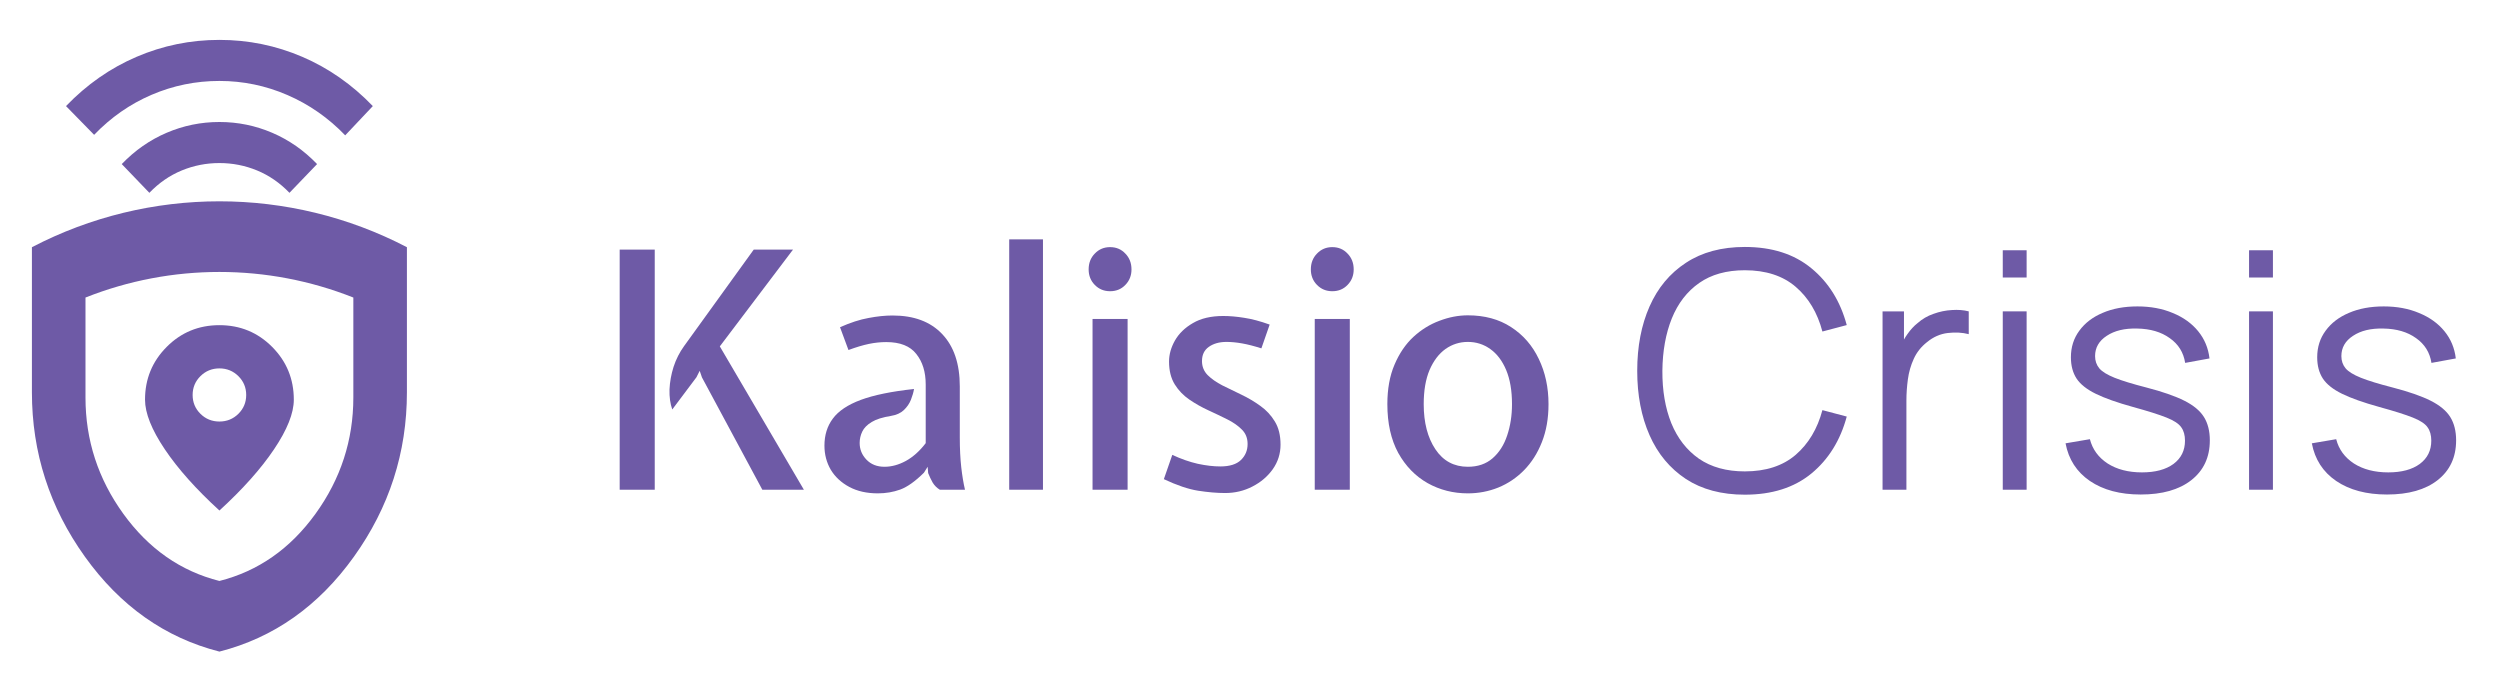
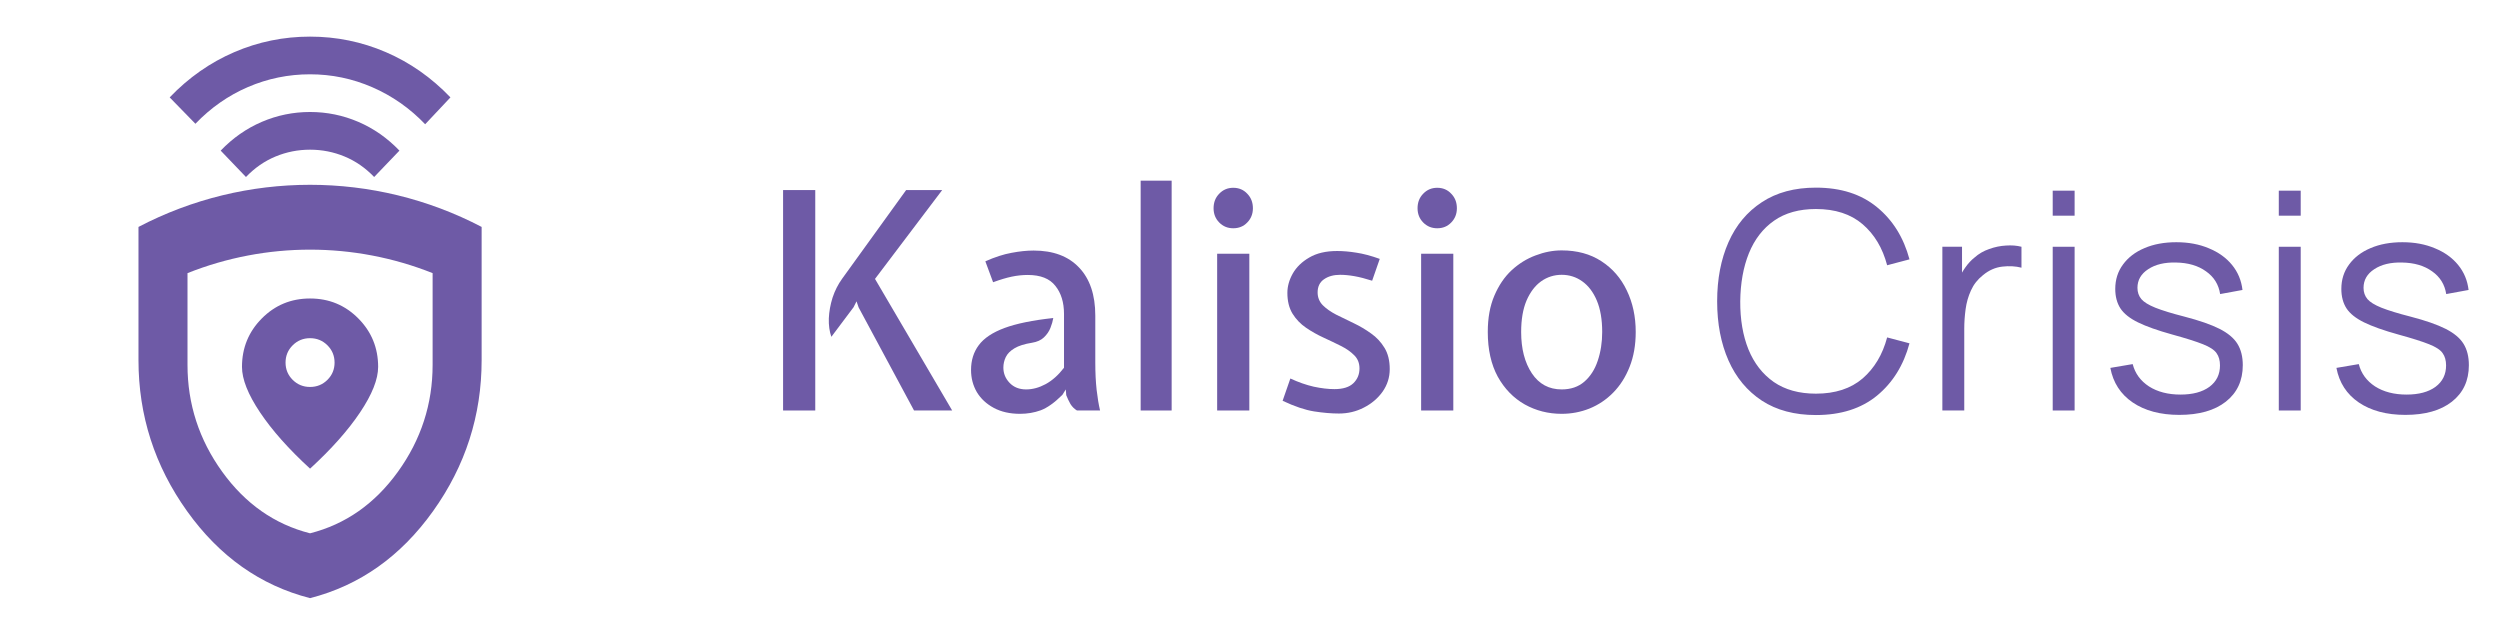
- <svg xmlns="http://www.w3.org/2000/svg" width="1880" height="520" viewBox="0 0 1880 520" fill="none">
-   <path fill-rule="evenodd" clip-rule="evenodd" d="M165 244.523C180.62 244.523 193.849 249.99 204.689 260.901C215.528 271.812 220.95 285.028 220.95 300.55C220.949 310.672 216.004 323.105 206.099 337.838C196.19 352.574 182.485 367.939 165 383.912C147.516 367.94 133.816 352.573 123.908 337.838C114.003 323.105 109.058 310.672 109.057 300.55C109.057 285.027 114.477 271.812 125.317 260.901C136.158 249.991 149.381 244.523 165 244.523ZM165 277.033C159.405 277.033 154.642 278.983 150.726 282.868C146.813 286.751 144.858 291.47 144.857 297.016C144.858 302.564 146.81 307.293 150.726 311.177C154.642 315.061 159.405 316.992 165 316.992C170.595 316.992 175.358 315.061 179.274 311.177C183.19 307.293 185.142 302.564 185.143 297.016C185.142 291.47 183.187 286.751 179.274 282.868C175.358 278.983 170.595 277.033 165 277.033Z" fill="#6E5AA6" />
-   <path fill-rule="evenodd" clip-rule="evenodd" d="M24 185.896C112.217 139.886 217.783 139.886 306 185.896V295.019C306 340.335 292.705 381.554 266.121 418.672C239.537 455.789 205.83 479.565 165 490C124.17 479.565 90.463 455.789 63.879 418.672C37.295 381.554 24 340.335 24 295.019V185.896ZM265.714 223.749C201.061 198.095 128.939 198.095 64.286 223.749V298.948C64.287 331.006 73.788 360.17 92.775 386.428C111.763 412.682 135.838 429.503 165 436.885C194.162 429.503 218.237 412.682 237.225 386.428C256.212 360.17 265.713 331.006 265.714 298.948V223.749Z" fill="#6E5AA6" />
-   <path d="M1312.11 185.713C1332.53 185.713 1349.21 191.053 1362.15 201.733C1375.09 212.331 1383.95 226.572 1388.75 244.455L1370.45 249.299C1366.71 235.141 1359.99 223.922 1350.31 215.643C1340.63 207.363 1327.89 203.224 1312.11 203.224C1298.36 203.224 1286.93 206.411 1277.82 212.786C1268.7 219.161 1261.83 228.062 1257.19 239.487C1252.63 250.83 1250.27 263.954 1250.11 278.856C1250.03 293.759 1252.27 306.883 1256.82 318.226C1261.46 329.568 1268.38 338.469 1277.57 344.927C1286.85 351.302 1298.36 354.489 1312.11 354.489C1327.89 354.489 1340.63 350.35 1350.31 342.07C1359.99 333.708 1366.71 322.489 1370.45 308.414L1388.75 313.258C1383.95 331.141 1375.09 345.423 1362.15 356.104C1349.21 366.701 1332.53 372 1312.11 372C1294.62 372 1279.85 368.067 1267.81 360.202C1255.77 352.254 1246.65 341.283 1240.47 327.291C1234.29 313.299 1231.19 297.154 1231.19 278.856C1231.19 260.559 1234.29 244.414 1240.47 230.422C1246.65 216.43 1255.77 205.5 1267.81 197.635C1279.85 189.687 1294.62 185.713 1312.11 185.713Z" fill="#6E5AA6" />
-   <path d="M1607.36 230.422C1617.28 230.422 1626.15 232.078 1633.96 235.39C1641.85 238.619 1648.2 243.172 1653 249.051C1657.8 254.929 1660.65 261.76 1661.54 269.542L1643.24 272.896C1642.02 265.03 1638.15 258.82 1631.64 254.267C1625.21 249.63 1617.04 247.229 1607.11 247.063C1597.75 246.815 1590.15 248.636 1584.29 252.527C1578.43 256.336 1575.5 261.429 1575.5 267.804C1575.5 271.364 1576.56 274.428 1578.67 276.994C1580.79 279.478 1584.61 281.837 1590.15 284.072C1595.76 286.308 1603.73 288.75 1614.07 291.399C1626.19 294.546 1635.71 297.858 1642.63 301.335C1649.54 304.812 1654.46 308.911 1657.39 313.63C1660.32 318.349 1661.79 324.187 1661.79 331.142C1661.79 343.809 1657.15 353.785 1647.87 361.071C1638.68 368.274 1625.99 371.876 1609.8 371.876C1594.34 371.876 1581.6 368.481 1571.6 361.692C1561.67 354.903 1555.57 345.465 1553.29 333.377L1571.6 330.272C1573.55 337.889 1577.98 343.974 1584.9 348.527C1591.9 352.998 1600.52 355.234 1610.77 355.234C1620.78 355.234 1628.67 353.123 1634.45 348.9C1640.23 344.595 1643.11 338.758 1643.11 331.39C1643.11 327.25 1642.18 323.897 1640.31 321.33C1638.52 318.681 1634.81 316.237 1629.2 314.002C1623.59 311.767 1615.21 309.118 1604.06 306.055C1592.1 302.743 1582.74 299.431 1575.99 296.119C1569.24 292.807 1564.44 288.999 1561.59 284.693C1558.74 280.305 1557.32 274.965 1557.32 268.673C1557.32 261.056 1559.43 254.391 1563.66 248.679C1567.89 242.883 1573.75 238.411 1581.24 235.265C1588.72 232.036 1597.43 230.422 1607.36 230.422Z" fill="#6E5AA6" />
-   <path d="M1792.57 230.422C1802.49 230.422 1811.36 232.078 1819.17 235.39C1827.07 238.619 1833.41 243.172 1838.21 249.051C1843.01 254.929 1845.86 261.76 1846.76 269.542L1828.45 272.896C1827.23 265.03 1823.36 258.82 1816.86 254.267C1810.43 249.63 1802.25 247.229 1792.32 247.063C1782.97 246.815 1775.36 248.636 1769.5 252.527C1763.64 256.336 1760.71 261.429 1760.71 267.804C1760.71 271.364 1761.77 274.428 1763.89 276.994C1766 279.478 1769.83 281.837 1775.36 284.072C1780.97 286.308 1788.95 288.75 1799.28 291.399C1811.4 294.546 1820.92 297.858 1827.84 301.335C1834.76 304.812 1839.68 308.911 1842.61 313.63C1845.54 318.349 1847 324.187 1847 331.142C1847 343.809 1842.36 353.785 1833.09 361.071C1823.89 368.274 1811.2 371.876 1795.01 371.876C1779.55 371.876 1766.82 368.481 1756.81 361.692C1746.88 354.903 1740.78 345.465 1738.5 333.377L1756.81 330.272C1758.76 337.889 1763.2 343.974 1770.11 348.527C1777.11 352.998 1785.73 355.234 1795.99 355.234C1805.99 355.234 1813.89 353.123 1819.66 348.9C1825.44 344.595 1828.33 338.758 1828.33 331.39C1828.33 327.25 1827.39 323.897 1825.52 321.33C1823.73 318.681 1820.03 316.237 1814.42 314.002C1808.8 311.767 1800.42 309.118 1789.27 306.055C1777.31 302.743 1767.96 299.431 1761.2 296.119C1754.45 292.807 1749.65 288.998 1746.8 284.693C1743.95 280.305 1742.53 274.965 1742.53 268.673C1742.53 261.056 1744.65 254.391 1748.88 248.679C1753.11 242.883 1758.96 238.411 1766.45 235.265C1773.94 232.036 1782.64 230.422 1792.57 230.422Z" fill="#6E5AA6" />
-   <path d="M671.237 237.252C687.266 237.252 699.675 241.889 708.462 251.162C717.33 260.435 721.765 273.559 721.765 290.531V328.905C721.765 337.35 722.131 344.843 722.863 351.384C723.596 357.842 724.532 363.472 725.671 368.274H706.754C704.557 366.95 702.767 365.17 701.384 362.935C700.082 360.616 698.942 358.215 697.966 355.731L697.6 351.012L694.793 355.482C688.284 361.94 682.344 366.163 676.975 368.15C671.686 370.055 666.071 371.006 660.132 371.006C651.833 371.006 644.672 369.392 638.651 366.163C632.631 362.934 627.994 358.629 624.739 353.248C621.566 347.784 619.979 341.739 619.979 335.115C619.979 327.167 622.094 320.378 626.325 314.748C630.556 309.035 637.554 304.358 647.317 300.715C657.162 297.072 670.506 294.339 687.348 292.518C686.941 295.001 686.168 297.692 685.029 300.59C683.89 303.488 682.1 306.096 679.659 308.414C677.3 310.649 674.085 312.098 670.018 312.761C663.753 313.754 658.911 315.286 655.494 317.355C652.077 319.425 649.717 321.827 648.415 324.56C647.113 327.292 646.463 330.149 646.463 333.129C646.463 337.931 648.172 342.112 651.589 345.672C655.006 349.232 659.522 351.012 665.136 351.012C670.424 351.012 675.754 349.563 681.124 346.665C686.575 343.684 691.579 339.213 696.136 333.252V289.164C696.136 279.726 693.776 272.068 689.057 266.189C684.419 260.228 676.893 257.247 666.479 257.247C662.166 257.247 657.813 257.703 653.419 258.613C649.026 259.524 643.9 261.055 638.042 263.208L631.695 246.07C639.506 242.593 646.667 240.274 653.176 239.115C659.684 237.873 665.705 237.252 671.237 237.252Z" fill="#6E5AA6" />
-   <path fill-rule="evenodd" clip-rule="evenodd" d="M1103.82 237.128C1116.43 237.128 1127.26 240.067 1136.29 245.945C1145.4 251.824 1152.36 259.814 1157.16 269.915C1162.04 280.016 1164.48 291.359 1164.48 303.943C1164.48 314.624 1162.81 324.145 1159.48 332.507C1156.22 340.786 1151.75 347.825 1146.05 353.62C1140.44 359.333 1133.97 363.68 1126.65 366.66C1119.4 369.558 1111.8 371.006 1103.82 371.006C1092.84 371.006 1082.75 368.44 1073.56 363.307C1064.36 358.091 1057 350.515 1051.47 340.58C1046.02 330.562 1043.29 318.35 1043.29 303.943C1043.29 292.518 1045.08 282.623 1048.66 274.261C1052.24 265.816 1056.96 258.862 1062.82 253.397C1068.76 247.933 1075.31 243.876 1082.47 241.227C1089.63 238.494 1096.74 237.128 1103.82 237.128ZM1103.82 257.123C1097.64 257.123 1092.03 258.903 1086.98 262.463C1082.02 266.023 1078.03 271.282 1075.02 278.236C1072.09 285.191 1070.63 293.76 1070.63 303.943C1070.63 317.77 1073.56 329.072 1079.41 337.848C1085.27 346.624 1093.41 351.012 1103.82 351.012C1111.31 351.012 1117.49 348.901 1122.37 344.679C1127.34 340.373 1131 334.659 1133.36 327.539C1135.8 320.336 1137.02 312.471 1137.02 303.943C1137.02 293.76 1135.55 285.191 1132.63 278.236C1129.7 271.282 1125.71 266.023 1120.67 262.463C1115.7 258.903 1110.09 257.123 1103.82 257.123Z" fill="#6E5AA6" />
-   <path d="M919.884 237.625C924.765 237.625 930.014 238.081 935.628 238.991C941.242 239.819 947.629 241.516 954.789 244.083L948.564 261.966C943.113 260.227 938.272 258.985 934.041 258.24C929.81 257.495 925.905 257.123 922.325 257.123C916.955 257.123 912.521 258.365 909.022 260.849C905.605 263.25 903.896 266.81 903.896 271.529C903.897 275.669 905.32 279.187 908.168 282.085C911.016 284.9 914.677 287.467 919.151 289.785C923.626 292.021 928.387 294.338 933.432 296.739C938.476 299.14 943.236 301.957 947.711 305.186C952.186 308.332 955.848 312.264 958.695 316.983C961.543 321.62 962.966 327.416 962.966 334.37C962.966 341.159 961.014 347.328 957.108 352.875C953.203 358.339 948.077 362.686 941.73 365.915C935.466 369.144 928.671 370.758 921.349 370.758C915.165 370.758 908.372 370.179 900.968 369.02C893.645 367.86 885.061 364.963 875.216 360.326L881.562 342.07C888.152 345.134 894.54 347.369 900.724 348.776C906.907 350.101 912.562 350.764 917.688 350.764C924.684 350.764 929.852 349.15 933.188 345.921C936.523 342.692 938.19 338.675 938.19 333.873C938.19 329.485 936.767 325.883 933.919 323.068C931.071 320.171 927.41 317.604 922.936 315.369C918.461 313.134 913.701 310.857 908.656 308.539C903.612 306.221 898.852 303.529 894.377 300.466C889.902 297.402 886.24 293.594 883.393 289.04C880.545 284.404 879.121 278.69 879.121 271.901C879.121 266.603 880.586 261.345 883.515 256.129C886.525 250.83 891.041 246.443 897.062 242.966C903.082 239.406 910.69 237.625 919.884 237.625Z" fill="#6E5AA6" />
-   <path d="M492.362 368.274H466V187.699H492.362V368.274Z" fill="#6E5AA6" />
-   <path d="M541.302 260.477L604.521 368.274H573.278L527.877 283.824L526.169 278.856L523.728 283.7L505.542 307.917C503.996 303.529 503.305 298.52 503.468 292.891C503.712 287.261 504.729 281.589 506.519 275.876C508.39 270.163 511.035 264.947 514.452 260.228L566.81 187.699H596.345L541.302 260.477Z" fill="#6E5AA6" />
-   <path d="M784.312 368.274H758.927V180H784.312V368.274Z" fill="#6E5AA6" />
-   <path d="M847.952 368.274H821.59V239.86H847.952V368.274Z" fill="#6E5AA6" />
-   <path d="M1015.05 368.274H988.688V239.86H1015.05V368.274Z" fill="#6E5AA6" />
-   <path d="M1467.8 233.153C1472.43 232.822 1476.67 233.154 1480.49 234.147V251.286C1475.69 250.044 1470.44 249.754 1464.75 250.416C1459.05 251.078 1453.8 253.397 1449 257.371C1444.61 260.848 1441.31 265.03 1439.12 269.915C1436.92 274.717 1435.45 279.85 1434.72 285.314C1433.99 290.696 1433.62 296.036 1433.62 301.335V368.274H1415.68V234.147H1431.79V255.326C1432.58 253.929 1433.43 252.582 1434.36 251.286C1436.72 247.892 1439.28 245.118 1442.04 242.966C1445.46 239.903 1449.45 237.583 1454 236.01C1458.56 234.354 1463.16 233.402 1467.8 233.153Z" fill="#6E5AA6" />
-   <path d="M1524.02 368.274H1506.08V234.147H1524.02V368.274Z" fill="#6E5AA6" />
-   <path d="M1709.24 368.274H1691.29V234.147H1709.24V368.274Z" fill="#6E5AA6" />
-   <path d="M834.771 185.837C839.409 185.837 843.233 187.452 846.243 190.681C849.335 193.827 850.881 197.801 850.881 202.603C850.881 207.239 849.335 211.13 846.243 214.276C843.233 217.422 839.409 218.996 834.771 218.996C830.215 218.996 826.391 217.422 823.299 214.276C820.207 211.13 818.661 207.239 818.661 202.603C818.661 197.801 820.207 193.827 823.299 190.681C826.391 187.452 830.215 185.837 834.771 185.837Z" fill="#6E5AA6" />
-   <path d="M1001.87 185.837C1006.51 185.837 1010.33 187.452 1013.34 190.681C1016.43 193.827 1017.98 197.801 1017.98 202.603C1017.98 207.239 1016.43 211.13 1013.34 214.276C1010.33 217.422 1006.51 218.996 1001.87 218.996C997.312 218.996 993.487 217.423 990.396 214.276C987.304 211.13 985.758 207.239 985.758 202.603C985.758 197.801 987.304 193.827 990.396 190.681C993.487 187.452 997.312 185.837 1001.87 185.837Z" fill="#6E5AA6" />
-   <path d="M1524.02 208.688H1506.08V188.196H1524.02V208.688Z" fill="#6E5AA6" />
-   <path d="M1709.24 208.688H1691.29V188.196H1709.24V208.688Z" fill="#6E5AA6" />
-   <path d="M165.001 91.742C178.85 91.742 192.083 94.445 204.695 99.848C217.306 105.25 228.558 113.098 238.449 123.388L217.676 145C210.504 137.539 202.405 131.94 193.379 128.21C184.353 124.48 174.893 122.62 165.001 122.62C155.11 122.62 145.65 124.48 136.624 128.21C127.598 131.94 119.498 137.539 112.326 145L91.554 123.388C101.445 113.098 112.696 105.25 125.308 99.848C137.92 94.445 151.153 91.742 165.001 91.742Z" fill="#6E5AA6" />
-   <path d="M165.001 30C186.763 30 207.538 34.244 227.321 42.734C247.105 51.224 264.786 63.574 280.365 79.782L259.592 101.781C246.98 88.661 232.514 78.559 216.192 71.484C199.871 64.409 182.806 60.871 165.001 60.871C147.196 60.871 130.195 64.345 113.998 71.291C97.8 78.237 83.392 88.274 70.78 101.395L49.638 79.782C65.217 63.574 82.898 51.224 102.682 42.734C122.465 34.245 143.239 30 165.001 30Z" fill="#6E5AA6" />
+ <svg xmlns="http://www.w3.org/2000/svg" width="2048" height="520" viewBox="0 0 2048 520" fill="none">
+   <path d="M1487.61 153.713C1508.03 153.713 1524.71 159.053 1537.65 169.733C1550.59 180.331 1559.45 194.572 1564.25 212.455L1545.95 217.299C1542.21 203.141 1535.49 191.922 1525.81 183.643C1516.13 175.363 1503.39 171.224 1487.61 171.224C1473.86 171.224 1462.43 174.411 1453.32 180.786C1444.2 187.161 1437.33 196.062 1432.69 207.487C1428.13 218.83 1425.77 231.954 1425.61 246.856C1425.53 261.759 1427.77 274.883 1432.32 286.226C1436.96 297.568 1443.88 306.469 1453.07 312.927C1462.35 319.302 1473.86 322.489 1487.61 322.489C1503.39 322.489 1516.13 318.35 1525.81 310.07C1535.49 301.708 1542.21 290.489 1545.95 276.414L1564.25 281.258C1559.45 299.141 1550.59 313.423 1537.65 324.104C1524.71 334.701 1508.03 340 1487.61 340C1470.12 340 1455.35 336.067 1443.31 328.202C1431.27 320.254 1422.15 309.283 1415.97 295.291C1409.79 281.299 1406.69 265.154 1406.69 246.856C1406.69 228.559 1409.79 212.414 1415.97 198.422C1422.15 184.43 1431.27 173.5 1443.31 165.635C1455.35 157.687 1470.12 153.713 1487.61 153.713Z" fill="#6E5AA6" />
+   <path d="M1782.86 198.422C1792.78 198.422 1801.65 200.078 1809.46 203.39C1817.35 206.619 1823.7 211.172 1828.5 217.051C1833.3 222.929 1836.15 229.76 1837.04 237.542L1818.74 240.896C1817.52 233.03 1813.65 226.82 1807.14 222.267C1800.71 217.63 1792.54 215.229 1782.61 215.063C1773.25 214.815 1765.65 216.636 1759.79 220.527C1753.93 224.336 1751 229.429 1751 235.804C1751 239.364 1752.06 242.428 1754.17 244.994C1756.29 247.478 1760.11 249.837 1765.65 252.072C1771.26 254.308 1779.23 256.75 1789.57 259.399C1801.69 262.546 1811.21 265.858 1818.13 269.335C1825.04 272.812 1829.96 276.911 1832.89 281.63C1835.82 286.349 1837.29 292.187 1837.29 299.142C1837.29 311.809 1832.65 321.785 1823.37 329.071C1814.18 336.274 1801.49 339.876 1785.3 339.876C1769.84 339.876 1757.1 336.481 1747.1 329.692C1737.17 322.903 1731.07 313.465 1728.79 301.377L1747.1 298.272C1749.05 305.889 1753.48 311.974 1760.4 316.527C1767.4 320.998 1776.02 323.234 1786.27 323.234C1796.28 323.234 1804.17 321.123 1809.95 316.9C1815.73 312.595 1818.61 306.758 1818.61 299.39C1818.61 295.25 1817.68 291.897 1815.81 289.33C1814.02 286.681 1810.31 284.237 1804.7 282.002C1799.09 279.767 1790.71 277.118 1779.56 274.055C1767.6 270.743 1758.24 267.431 1751.49 264.119C1744.74 260.807 1739.94 256.999 1737.09 252.693C1734.24 248.305 1732.82 242.965 1732.82 236.673C1732.82 229.056 1734.93 222.391 1739.16 216.679C1743.39 210.883 1749.25 206.411 1756.74 203.265C1764.22 200.036 1772.93 198.422 1782.86 198.422Z" fill="#6E5AA6" />
+   <path d="M1968.07 198.422C1977.99 198.422 1986.86 200.078 1994.67 203.39C2002.57 206.619 2008.91 211.172 2013.71 217.051C2018.51 222.929 2021.36 229.76 2022.26 237.542L2003.95 240.896C2002.73 233.03 1998.86 226.82 1992.36 222.267C1985.93 217.63 1977.75 215.229 1967.82 215.063C1958.47 214.815 1950.86 216.636 1945 220.527C1939.14 224.336 1936.21 229.429 1936.21 235.804C1936.21 239.364 1937.27 242.428 1939.39 244.994C1941.5 247.478 1945.33 249.837 1950.86 252.072C1956.47 254.308 1964.45 256.75 1974.78 259.399C1986.9 262.546 1996.42 265.858 2003.34 269.335C2010.26 272.812 2015.18 276.911 2018.11 281.63C2021.04 286.349 2022.5 292.187 2022.5 299.142C2022.5 311.809 2017.86 321.785 2008.59 329.071C1999.39 336.274 1986.7 339.876 1970.51 339.876C1955.05 339.876 1942.32 336.481 1932.31 329.692C1922.38 322.903 1916.28 313.465 1914 301.377L1932.31 298.272C1934.26 305.889 1938.7 311.974 1945.61 316.527C1952.61 320.998 1961.23 323.234 1971.49 323.234C1981.49 323.234 1989.39 321.123 1995.16 316.9C2000.94 312.595 2003.83 306.758 2003.83 299.39C2003.83 295.25 2002.89 291.897 2001.02 289.33C1999.23 286.681 1995.53 284.237 1989.92 282.002C1984.3 279.767 1975.92 277.118 1964.77 274.055C1952.81 270.743 1943.46 267.431 1936.7 264.119C1929.95 260.807 1925.15 256.998 1922.3 252.693C1919.45 248.305 1918.03 242.965 1918.03 236.673C1918.03 229.056 1920.15 222.391 1924.38 216.679C1928.61 210.883 1934.46 206.411 1941.95 203.265C1949.44 200.036 1958.14 198.422 1968.07 198.422Z" fill="#6E5AA6" />
+   <path d="M846.737 205.252C862.766 205.252 875.175 209.889 883.962 219.162C892.83 228.435 897.265 241.559 897.265 258.531V296.905C897.265 305.35 897.631 312.843 898.363 319.384C899.096 325.842 900.032 331.472 901.171 336.274H882.254C880.057 334.95 878.267 333.17 876.884 330.935C875.582 328.616 874.442 326.215 873.466 323.731L873.1 319.012L870.293 323.482C863.784 329.94 857.844 334.163 852.475 336.15C847.186 338.055 841.571 339.006 835.632 339.006C827.333 339.006 820.172 337.392 814.151 334.163C808.131 330.934 803.494 326.629 800.239 321.248C797.066 315.784 795.479 309.739 795.479 303.115C795.479 295.167 797.594 288.378 801.825 282.748C806.056 277.035 813.054 272.358 822.817 268.715C832.662 265.072 846.006 262.339 862.848 260.518C862.441 263.001 861.668 265.692 860.529 268.59C859.39 271.488 857.6 274.096 855.159 276.414C852.8 278.649 849.585 280.098 845.518 280.761C839.253 281.754 834.411 283.286 830.994 285.355C827.577 287.425 825.217 289.827 823.915 292.56C822.613 295.292 821.963 298.149 821.963 301.129C821.963 305.931 823.672 310.112 827.089 313.672C830.506 317.232 835.022 319.012 840.636 319.012C845.924 319.012 851.254 317.563 856.624 314.665C862.075 311.684 867.079 307.213 871.636 301.252V257.164C871.636 247.726 869.276 240.068 864.557 234.189C859.919 228.228 852.393 225.247 841.979 225.247C837.666 225.247 833.313 225.703 828.919 226.613C824.526 227.524 819.4 229.055 813.542 231.208L807.195 214.07C815.006 210.593 822.167 208.274 828.676 207.115C835.184 205.873 841.205 205.252 846.737 205.252Z" fill="#6E5AA6" />
+   <path fill-rule="evenodd" clip-rule="evenodd" d="M1279.32 205.128C1291.93 205.128 1302.76 208.067 1311.79 213.945C1320.9 219.824 1327.86 227.814 1332.66 237.915C1337.54 248.016 1339.98 259.359 1339.98 271.943C1339.98 282.624 1338.31 292.145 1334.98 300.507C1331.72 308.786 1327.25 315.825 1321.55 321.62C1315.94 327.333 1309.47 331.68 1302.15 334.66C1294.9 337.558 1287.3 339.006 1279.32 339.006C1268.34 339.006 1258.25 336.44 1249.06 331.307C1239.86 326.091 1232.5 318.515 1226.97 308.58C1221.52 298.562 1218.79 286.35 1218.79 271.943C1218.79 260.518 1220.58 250.623 1224.16 242.261C1227.74 233.816 1232.46 226.862 1238.32 221.397C1244.26 215.933 1250.81 211.876 1257.97 209.227C1265.13 206.494 1272.24 205.128 1279.32 205.128ZM1279.32 225.123C1273.14 225.123 1267.53 226.903 1262.48 230.463C1257.52 234.023 1253.53 239.282 1250.52 246.236C1247.59 253.191 1246.13 261.76 1246.13 271.943C1246.13 285.77 1249.06 297.072 1254.91 305.848C1260.77 314.624 1268.91 319.012 1279.32 319.012C1286.81 319.012 1292.99 316.901 1297.87 312.679C1302.84 308.373 1306.5 302.659 1308.86 295.539C1311.3 288.336 1312.52 280.471 1312.52 271.943C1312.52 261.76 1311.05 253.191 1308.13 246.236C1305.2 239.282 1301.21 234.023 1296.17 230.463C1291.2 226.903 1285.59 225.123 1279.32 225.123Z" fill="#6E5AA6" />
+   <path d="M1095.38 205.625C1100.27 205.625 1105.51 206.081 1111.13 206.991C1116.74 207.819 1123.13 209.516 1130.29 212.083L1124.06 229.966C1118.61 228.227 1113.77 226.985 1109.54 226.24C1105.31 225.495 1101.4 225.123 1097.83 225.123C1092.46 225.123 1088.02 226.365 1084.52 228.849C1081.11 231.25 1079.4 234.81 1079.4 239.529C1079.4 243.669 1080.82 247.187 1083.67 250.085C1086.52 252.9 1090.18 255.467 1094.65 257.785C1099.13 260.021 1103.89 262.338 1108.93 264.739C1113.98 267.14 1118.74 269.957 1123.21 273.186C1127.69 276.332 1131.35 280.264 1134.2 284.983C1137.04 289.62 1138.47 295.416 1138.47 302.37C1138.47 309.159 1136.51 315.328 1132.61 320.875C1128.7 326.339 1123.58 330.686 1117.23 333.915C1110.97 337.144 1104.17 338.758 1096.85 338.758C1090.67 338.758 1083.87 338.179 1076.47 337.02C1069.15 335.86 1060.56 332.963 1050.72 328.326L1057.06 310.07C1063.65 313.134 1070.04 315.369 1076.22 316.776C1082.41 318.101 1088.06 318.764 1093.19 318.764C1100.18 318.764 1105.35 317.15 1108.69 313.921C1112.02 310.692 1113.69 306.675 1113.69 301.873C1113.69 297.485 1112.27 293.883 1109.42 291.068C1106.57 288.171 1102.91 285.604 1098.44 283.369C1093.96 281.134 1089.2 278.857 1084.16 276.539C1079.11 274.221 1074.35 271.529 1069.88 268.466C1065.4 265.402 1061.74 261.594 1058.89 257.04C1056.04 252.404 1054.62 246.69 1054.62 239.901C1054.62 234.603 1056.09 229.345 1059.01 224.129C1062.03 218.83 1066.54 214.443 1072.56 210.966C1078.58 207.406 1086.19 205.625 1095.38 205.625Z" fill="#6E5AA6" />
+   <path d="M667.862 336.274H641.5V155.699H667.862V336.274Z" fill="#6E5AA6" />
+   <path d="M716.802 228.477L780.021 336.274H748.778L703.377 251.824L701.669 246.856L699.228 251.7L681.042 275.917C679.496 271.529 678.805 266.52 678.968 260.891C679.212 255.261 680.229 249.589 682.019 243.876C683.89 238.163 686.535 232.947 689.952 228.228L742.31 155.699H771.845L716.802 228.477Z" fill="#6E5AA6" />
+   <path d="M959.812 336.274H934.427V148H959.812V336.274Z" fill="#6E5AA6" />
+   <path d="M1023.45 336.274H997.09V207.86H1023.45V336.274Z" fill="#6E5AA6" />
+   <path d="M1190.55 336.274H1164.19V207.86H1190.55V336.274Z" fill="#6E5AA6" />
+   <path d="M1643.3 201.153C1647.93 200.822 1652.17 201.154 1655.99 202.147V219.286C1651.19 218.044 1645.94 217.754 1640.25 218.416C1634.55 219.078 1629.3 221.397 1624.5 225.371C1620.11 228.848 1616.81 233.03 1614.62 237.915C1612.42 242.717 1610.95 247.85 1610.22 253.314C1609.49 258.696 1609.12 264.036 1609.12 269.335V336.274H1591.18V202.147H1607.29V223.326C1608.08 221.929 1608.93 220.582 1609.86 219.286C1612.22 215.892 1614.78 213.118 1617.54 210.966C1620.96 207.903 1624.95 205.583 1629.5 204.01C1634.06 202.354 1638.66 201.402 1643.3 201.153Z" fill="#6E5AA6" />
+   <path d="M1699.52 336.274H1681.58V202.147H1699.52V336.274Z" fill="#6E5AA6" />
+   <path d="M1884.74 336.274H1866.79V202.147H1884.74V336.274Z" fill="#6E5AA6" />
+   <path d="M1010.27 153.837C1014.91 153.837 1018.73 155.452 1021.74 158.681C1024.83 161.827 1026.38 165.801 1026.38 170.603C1026.38 175.239 1024.83 179.13 1021.74 182.276C1018.73 185.422 1014.91 186.996 1010.27 186.996C1005.72 186.996 1001.89 185.422 998.799 182.276C995.707 179.13 994.161 175.239 994.161 170.603C994.161 165.801 995.707 161.827 998.799 158.681C1001.89 155.452 1005.72 153.837 1010.27 153.837Z" fill="#6E5AA6" />
+   <path d="M1177.37 153.837C1182.01 153.837 1185.83 155.452 1188.84 158.681C1191.93 161.827 1193.48 165.801 1193.48 170.603C1193.48 175.239 1191.93 179.13 1188.84 182.276C1185.83 185.422 1182.01 186.996 1177.37 186.996C1172.81 186.996 1168.99 185.423 1165.9 182.276C1162.8 179.13 1161.26 175.239 1161.26 170.603C1161.26 165.801 1162.8 161.827 1165.9 158.681C1168.99 155.452 1172.81 153.837 1177.37 153.837Z" fill="#6E5AA6" />
+   <path d="M1699.52 176.688H1681.58V156.196H1699.52V176.688Z" fill="#6E5AA6" />
+   <path d="M1884.74 176.688H1866.79V156.196H1884.74V176.688Z" fill="#6E5AA6" />
+   <path d="M254.001 91.743C267.806 91.743 280.998 94.445 293.57 99.847C306.141 105.25 317.357 113.097 327.218 123.388L306.51 145C299.361 137.539 291.287 131.941 282.289 128.21C273.292 124.48 263.862 122.62 254.001 122.62C244.141 122.62 234.711 124.48 225.713 128.21C216.715 131.941 208.641 137.539 201.493 145L180.785 123.388C190.645 113.097 201.861 105.25 214.433 99.847C227.005 94.445 240.196 91.743 254.001 91.743Z" fill="#6E5AA6" />
+   <path d="M254.001 30C275.695 30 296.403 34.244 316.124 42.734C335.846 51.224 353.471 63.574 369.001 79.782L348.293 101.781C335.721 88.661 321.301 78.559 305.031 71.484C288.761 64.409 271.75 60.871 254.001 60.871C236.253 60.871 219.305 64.345 203.158 71.291C187.012 78.237 172.649 88.274 160.077 101.395L139.001 79.782C154.532 63.574 172.157 51.224 191.878 42.734C211.599 34.244 232.308 30 254.001 30Z" fill="#6E5AA6" />
+   <path fill-rule="evenodd" clip-rule="evenodd" d="M254 244.523C269.571 244.523 282.757 249.99 293.564 260.901C304.369 271.812 309.773 285.028 309.774 300.55C309.773 310.672 304.843 323.105 294.969 337.838C285.092 352.574 271.43 367.939 254 383.912C236.571 367.939 222.914 352.573 213.037 337.838C203.163 323.105 198.234 310.672 198.233 300.55C198.233 285.027 203.636 271.812 214.442 260.901C225.249 249.991 238.43 244.523 254 244.523ZM254 277.033C248.422 277.033 243.675 278.984 239.77 282.868C235.87 286.751 233.921 291.47 233.92 297.016C233.921 302.564 235.867 307.293 239.77 311.177C243.675 315.061 248.423 316.993 254 316.993C259.577 316.993 264.325 315.061 268.229 311.177C272.133 307.293 274.079 302.564 274.079 297.016C274.078 291.47 272.129 286.751 268.229 282.868C264.325 278.984 259.577 277.033 254 277.033Z" fill="#6E5AA6" />
+   <path fill-rule="evenodd" clip-rule="evenodd" d="M113.444 185.897C201.383 139.886 306.617 139.886 394.555 185.897V295.019C394.555 340.336 381.302 381.554 354.802 418.672C328.302 455.789 294.702 479.565 254 490C213.298 479.565 179.698 455.789 153.198 418.672C126.697 381.554 113.445 340.336 113.444 295.019V185.897ZM354.397 223.749C289.948 198.095 218.052 198.095 153.603 223.749V298.948C153.604 331.006 163.076 360.17 182.003 386.428C200.931 412.682 224.93 429.503 254 436.885C283.07 429.503 307.069 412.682 325.997 386.428C344.924 360.17 354.396 331.006 354.397 298.948V223.749Z" fill="#6E5AA6" />
</svg>
